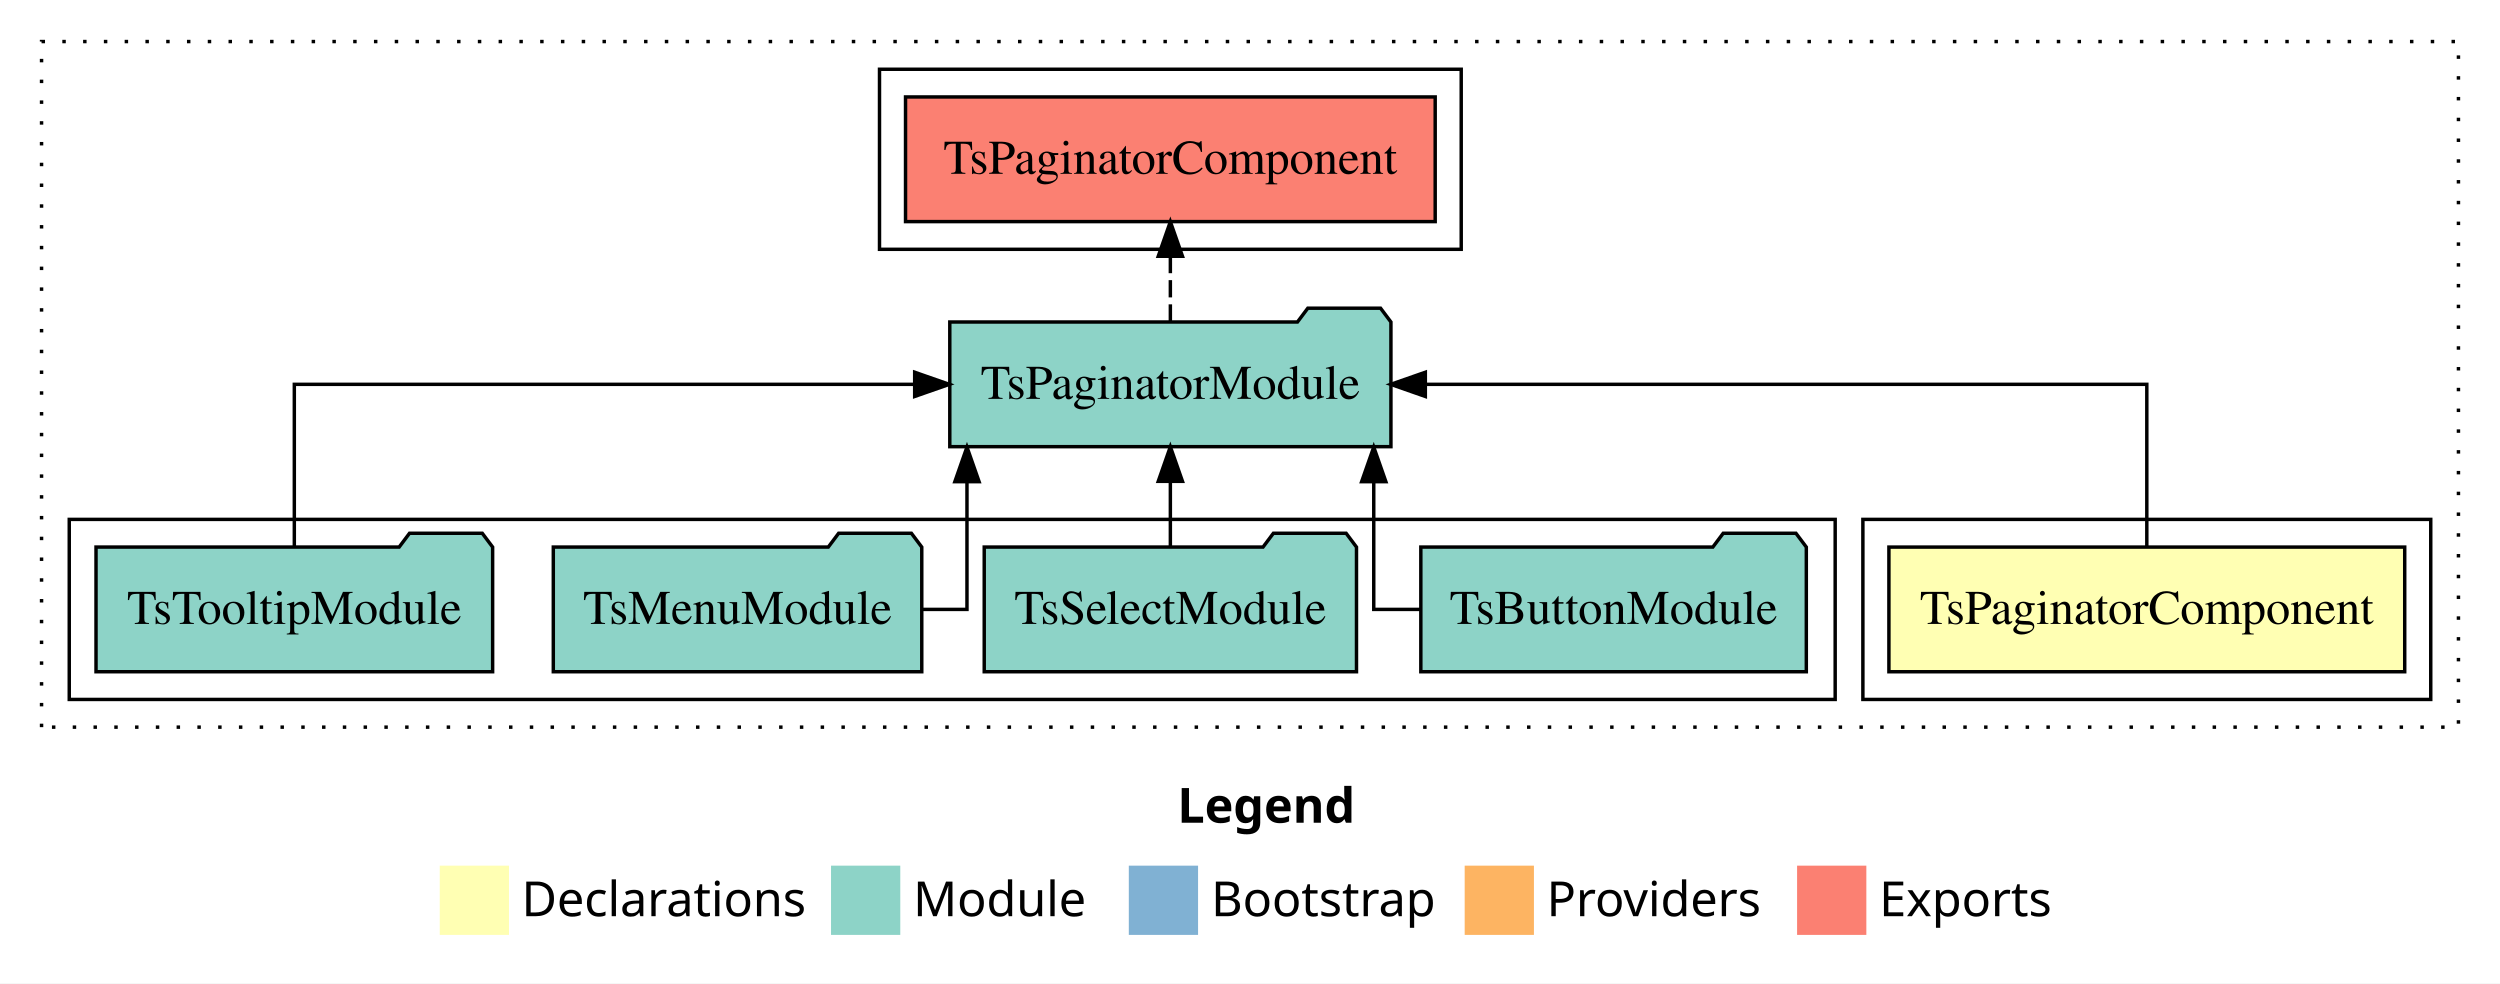
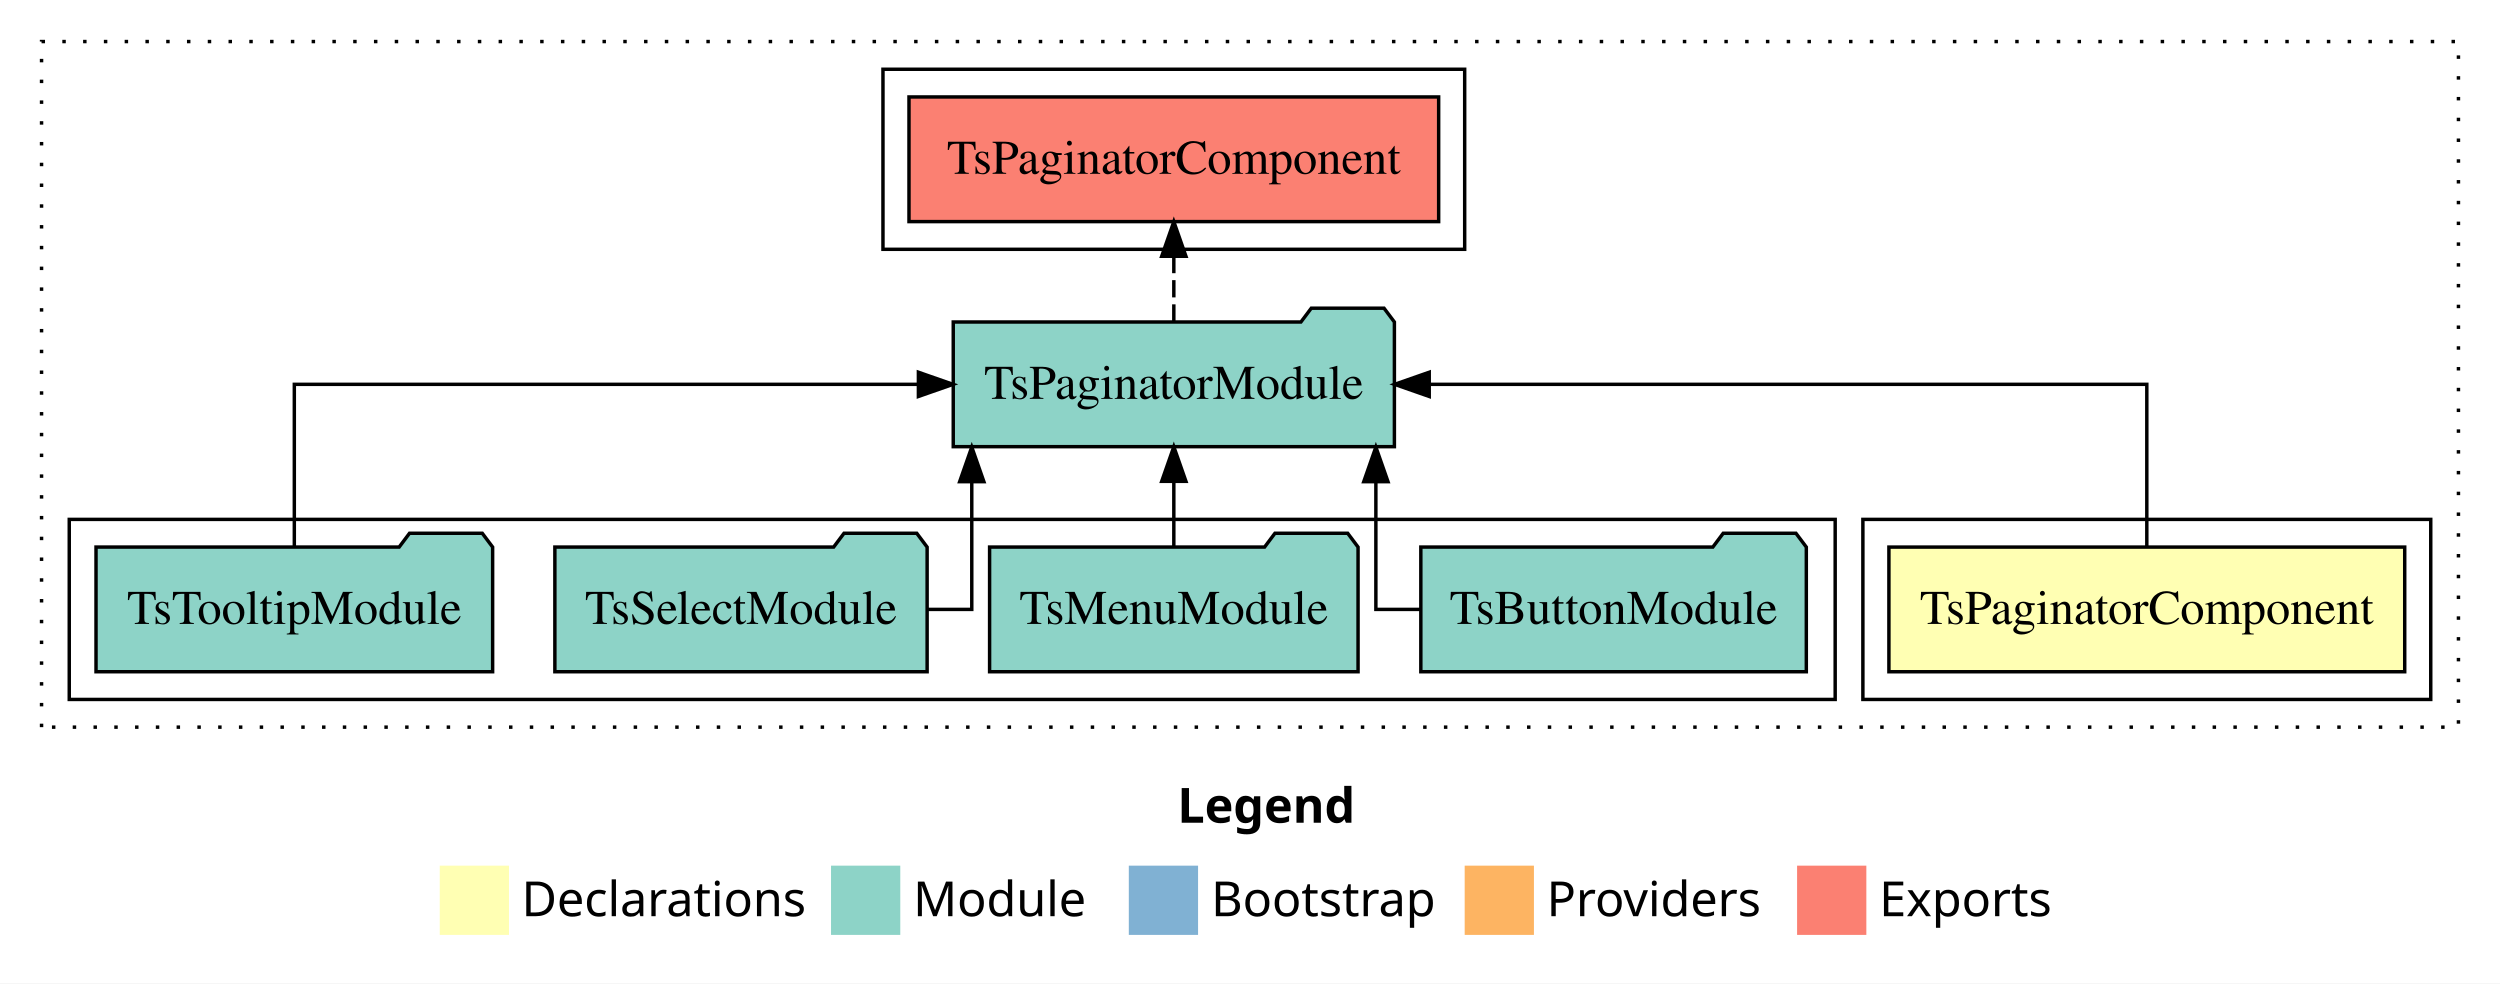
<svg xmlns="http://www.w3.org/2000/svg" width="722pt" height="284pt" viewBox="0.00 0.00 722.00 284.00">
  <g id="graph0" class="graph" transform="scale(1 1) rotate(0) translate(4 280)">
    <polygon fill="#ffffff" stroke="transparent" points="-4,4 -4,-280 718,-280 718,4 -4,4" />
    <text text-anchor="start" x="336.009" y="-42.4" font-family="sans-serif" font-weight="bold" font-size="14.00" fill="#000000">Legend</text>
    <polygon fill="#ffffb3" stroke="transparent" points="123,-10 123,-30 143,-30 143,-10 123,-10" />
    <text text-anchor="start" x="146.629" y="-15.4" font-family="sans-serif" font-size="14.00" fill="#000000">  Declarations</text>
    <polygon fill="#8dd3c7" stroke="transparent" points="236,-10 236,-30 256,-30 256,-10 236,-10" />
    <text text-anchor="start" x="259.725" y="-15.4" font-family="sans-serif" font-size="14.00" fill="#000000">  Module</text>
    <polygon fill="#80b1d3" stroke="transparent" points="322,-10 322,-30 342,-30 342,-10 322,-10" />
    <text text-anchor="start" x="345.781" y="-15.4" font-family="sans-serif" font-size="14.00" fill="#000000">  Bootstrap</text>
    <polygon fill="#fdb462" stroke="transparent" points="419,-10 419,-30 439,-30 439,-10 419,-10" />
    <text text-anchor="start" x="442.673" y="-15.4" font-family="sans-serif" font-size="14.00" fill="#000000">  Providers</text>
    <polygon fill="#fb8072" stroke="transparent" points="515,-10 515,-30 535,-30 535,-10 515,-10" />
    <text text-anchor="start" x="538.726" y="-15.4" font-family="sans-serif" font-size="14.00" fill="#000000">  Exports</text>
    <g id="clust1" class="cluster">
      <polygon fill="none" stroke="#000000" stroke-dasharray="1,5" points="8,-70 8,-268 706,-268 706,-70 8,-70" />
    </g>
    <g id="clust2" class="cluster">
      <polygon fill="none" stroke="#000000" points="534,-78 534,-130 698,-130 698,-78 534,-78" />
    </g>
    <g id="clust4" class="cluster">
      <polygon fill="none" stroke="#000000" points="16,-78 16,-130 526,-130 526,-78 16,-78" />
    </g>
    <g id="clust5" class="cluster">
-       <polygon fill="none" stroke="#000000" points="250,-208 250,-260 418,-260 418,-208 250,-208" />
+       <polygon fill="none" stroke="#000000" points="251,-208 251,-260 419,-260 419,-208 251,-208" />
    </g>
    <g id="node1" class="node">
      <polygon fill="#ffffb3" stroke="#000000" points="690.483,-122 541.517,-122 541.517,-86 690.483,-86 690.483,-122" />
      <text text-anchor="middle" x="616" y="-99.8" font-family="Times,serif" font-size="14.00" fill="#000000">TsPaginatorComponent</text>
    </g>
    <g id="node2" class="node">
-       <polygon fill="#8dd3c7" stroke="#000000" points="397.701,-187 394.701,-191 373.701,-191 370.701,-187 270.299,-187 270.299,-151 397.701,-151 397.701,-187" />
-       <text text-anchor="middle" x="334" y="-164.8" font-family="Times,serif" font-size="14.00" fill="#000000">TsPaginatorModule</text>
+       <polygon fill="#8dd3c7" stroke="#000000" points="398.701,-187 395.701,-191 374.701,-191 371.701,-187 271.299,-187 271.299,-151 398.701,-151 398.701,-187" />
+       <text text-anchor="middle" x="335" y="-164.8" font-family="Times,serif" font-size="14.00" fill="#000000">TsPaginatorModule</text>
    </g>
    <g id="edge1" class="edge">
-       <path fill="none" stroke="#000000" d="M616,-122.106C616,-141.339 616,-169 616,-169 616,-169 407.638,-169 407.638,-169" />
-       <polygon fill="#000000" stroke="#000000" points="407.638,-165.5 397.638,-169 407.638,-172.5 407.638,-165.5" />
+       <path fill="none" stroke="#000000" d="M616,-122.106C616,-141.339 616,-169 616,-169 616,-169 408.763,-169 408.763,-169" />
+       <polygon fill="#000000" stroke="#000000" points="408.763,-165.5 398.763,-169 408.763,-172.5 408.763,-165.5" />
    </g>
    <g id="node7" class="node">
-       <polygon fill="#fb8072" stroke="#000000" points="410.484,-252 257.516,-252 257.516,-216 410.484,-216 410.484,-252" />
-       <text text-anchor="middle" x="334" y="-229.8" font-family="Times,serif" font-size="14.00" fill="#000000">TsPaginatorComponent </text>
+       <polygon fill="#fb8072" stroke="#000000" points="411.484,-252 258.516,-252 258.516,-216 411.484,-216 411.484,-252" />
+       <text text-anchor="middle" x="335" y="-229.8" font-family="Times,serif" font-size="14.00" fill="#000000">TsPaginatorComponent </text>
    </g>
    <g id="edge6" class="edge">
-       <path fill="none" stroke="#000000" stroke-dasharray="5,2" d="M334,-187.106C334,-187.106 334,-205.991 334,-205.991" />
-       <polygon fill="#000000" stroke="#000000" points="330.5,-205.991 334,-215.991 337.5,-205.991 330.5,-205.991" />
+       <path fill="none" stroke="#000000" stroke-dasharray="5,2" d="M335,-187.106C335,-187.106 335,-205.991 335,-205.991" />
+       <polygon fill="#000000" stroke="#000000" points="331.5,-205.991 335,-215.991 338.5,-205.991 331.5,-205.991" />
    </g>
    <g id="node3" class="node">
      <polygon fill="#8dd3c7" stroke="#000000" points="517.665,-122 514.665,-126 493.665,-126 490.665,-122 406.335,-122 406.335,-86 517.665,-86 517.665,-122" />
      <text text-anchor="middle" x="462" y="-99.8" font-family="Times,serif" font-size="14.00" fill="#000000">TsButtonModule</text>
    </g>
    <g id="edge2" class="edge">
-       <path fill="none" stroke="#000000" d="M406.093,-104C398.217,-104 392.739,-104 392.739,-104 392.739,-104 392.739,-140.894 392.739,-140.894" />
-       <polygon fill="#000000" stroke="#000000" points="389.239,-140.894 392.739,-150.894 396.239,-140.894 389.239,-140.894" />
+       <path fill="none" stroke="#000000" d="M406.264,-104C398.632,-104 393.352,-104 393.352,-104 393.352,-104 393.352,-140.894 393.352,-140.894" />
+       <polygon fill="#000000" stroke="#000000" points="389.852,-140.894 393.352,-150.894 396.852,-140.894 389.852,-140.894" />
    </g>
    <g id="node4" class="node">
-       <polygon fill="#8dd3c7" stroke="#000000" points="387.755,-122 384.755,-126 363.755,-126 360.755,-122 280.245,-122 280.245,-86 387.755,-86 387.755,-122" />
-       <text text-anchor="middle" x="334" y="-99.8" font-family="Times,serif" font-size="14.00" fill="#000000">TsSelectModule</text>
+       <polygon fill="#8dd3c7" stroke="#000000" points="388.206,-122 385.206,-126 364.206,-126 361.206,-122 281.794,-122 281.794,-86 388.206,-86 388.206,-122" />
+       <text text-anchor="middle" x="335" y="-99.8" font-family="Times,serif" font-size="14.00" fill="#000000">TsMenuModule</text>
    </g>
    <g id="edge3" class="edge">
-       <path fill="none" stroke="#000000" d="M334,-122.106C334,-122.106 334,-140.991 334,-140.991" />
-       <polygon fill="#000000" stroke="#000000" points="330.5,-140.991 334,-150.991 337.5,-140.991 330.5,-140.991" />
+       <path fill="none" stroke="#000000" d="M335,-122.106C335,-122.106 335,-140.991 335,-140.991" />
+       <polygon fill="#000000" stroke="#000000" points="331.5,-140.991 335,-150.991 338.5,-140.991 331.5,-140.991" />
    </g>
    <g id="node5" class="node">
-       <polygon fill="#8dd3c7" stroke="#000000" points="262.206,-122 259.206,-126 238.206,-126 235.206,-122 155.794,-122 155.794,-86 262.206,-86 262.206,-122" />
-       <text text-anchor="middle" x="209" y="-99.8" font-family="Times,serif" font-size="14.00" fill="#000000">TsMenuModule</text>
+       <polygon fill="#8dd3c7" stroke="#000000" points="263.755,-122 260.755,-126 239.755,-126 236.755,-122 156.245,-122 156.245,-86 263.755,-86 263.755,-122" />
+       <text text-anchor="middle" x="210" y="-99.8" font-family="Times,serif" font-size="14.00" fill="#000000">TsSelectModule</text>
    </g>
    <g id="edge4" class="edge">
-       <path fill="none" stroke="#000000" d="M262.17,-104C269.873,-104 275.261,-104 275.261,-104 275.261,-104 275.261,-140.894 275.261,-140.894" />
-       <polygon fill="#000000" stroke="#000000" points="271.761,-140.894 275.261,-150.894 278.761,-140.894 271.761,-140.894" />
+       <path fill="none" stroke="#000000" d="M263.798,-104C271.376,-104 276.648,-104 276.648,-104 276.648,-104 276.648,-140.894 276.648,-140.894" />
+       <polygon fill="#000000" stroke="#000000" points="273.148,-140.894 276.648,-150.894 280.148,-140.894 273.148,-140.894" />
    </g>
    <g id="node6" class="node">
      <polygon fill="#8dd3c7" stroke="#000000" points="138.272,-122 135.272,-126 114.272,-126 111.272,-122 23.728,-122 23.728,-86 138.272,-86 138.272,-122" />
      <text text-anchor="middle" x="81" y="-99.8" font-family="Times,serif" font-size="14.00" fill="#000000">TsTooltipModule</text>
    </g>
    <g id="edge5" class="edge">
-       <path fill="none" stroke="#000000" d="M81,-122.106C81,-141.339 81,-169 81,-169 81,-169 260.157,-169 260.157,-169" />
-       <polygon fill="#000000" stroke="#000000" points="260.158,-172.5 270.157,-169 260.157,-165.5 260.158,-172.5" />
+       <path fill="none" stroke="#000000" d="M81,-122.106C81,-141.339 81,-169 81,-169 81,-169 261.233,-169 261.233,-169" />
+       <polygon fill="#000000" stroke="#000000" points="261.233,-172.5 271.233,-169 261.233,-165.5 261.233,-172.5" />
    </g>
  </g>
</svg>
